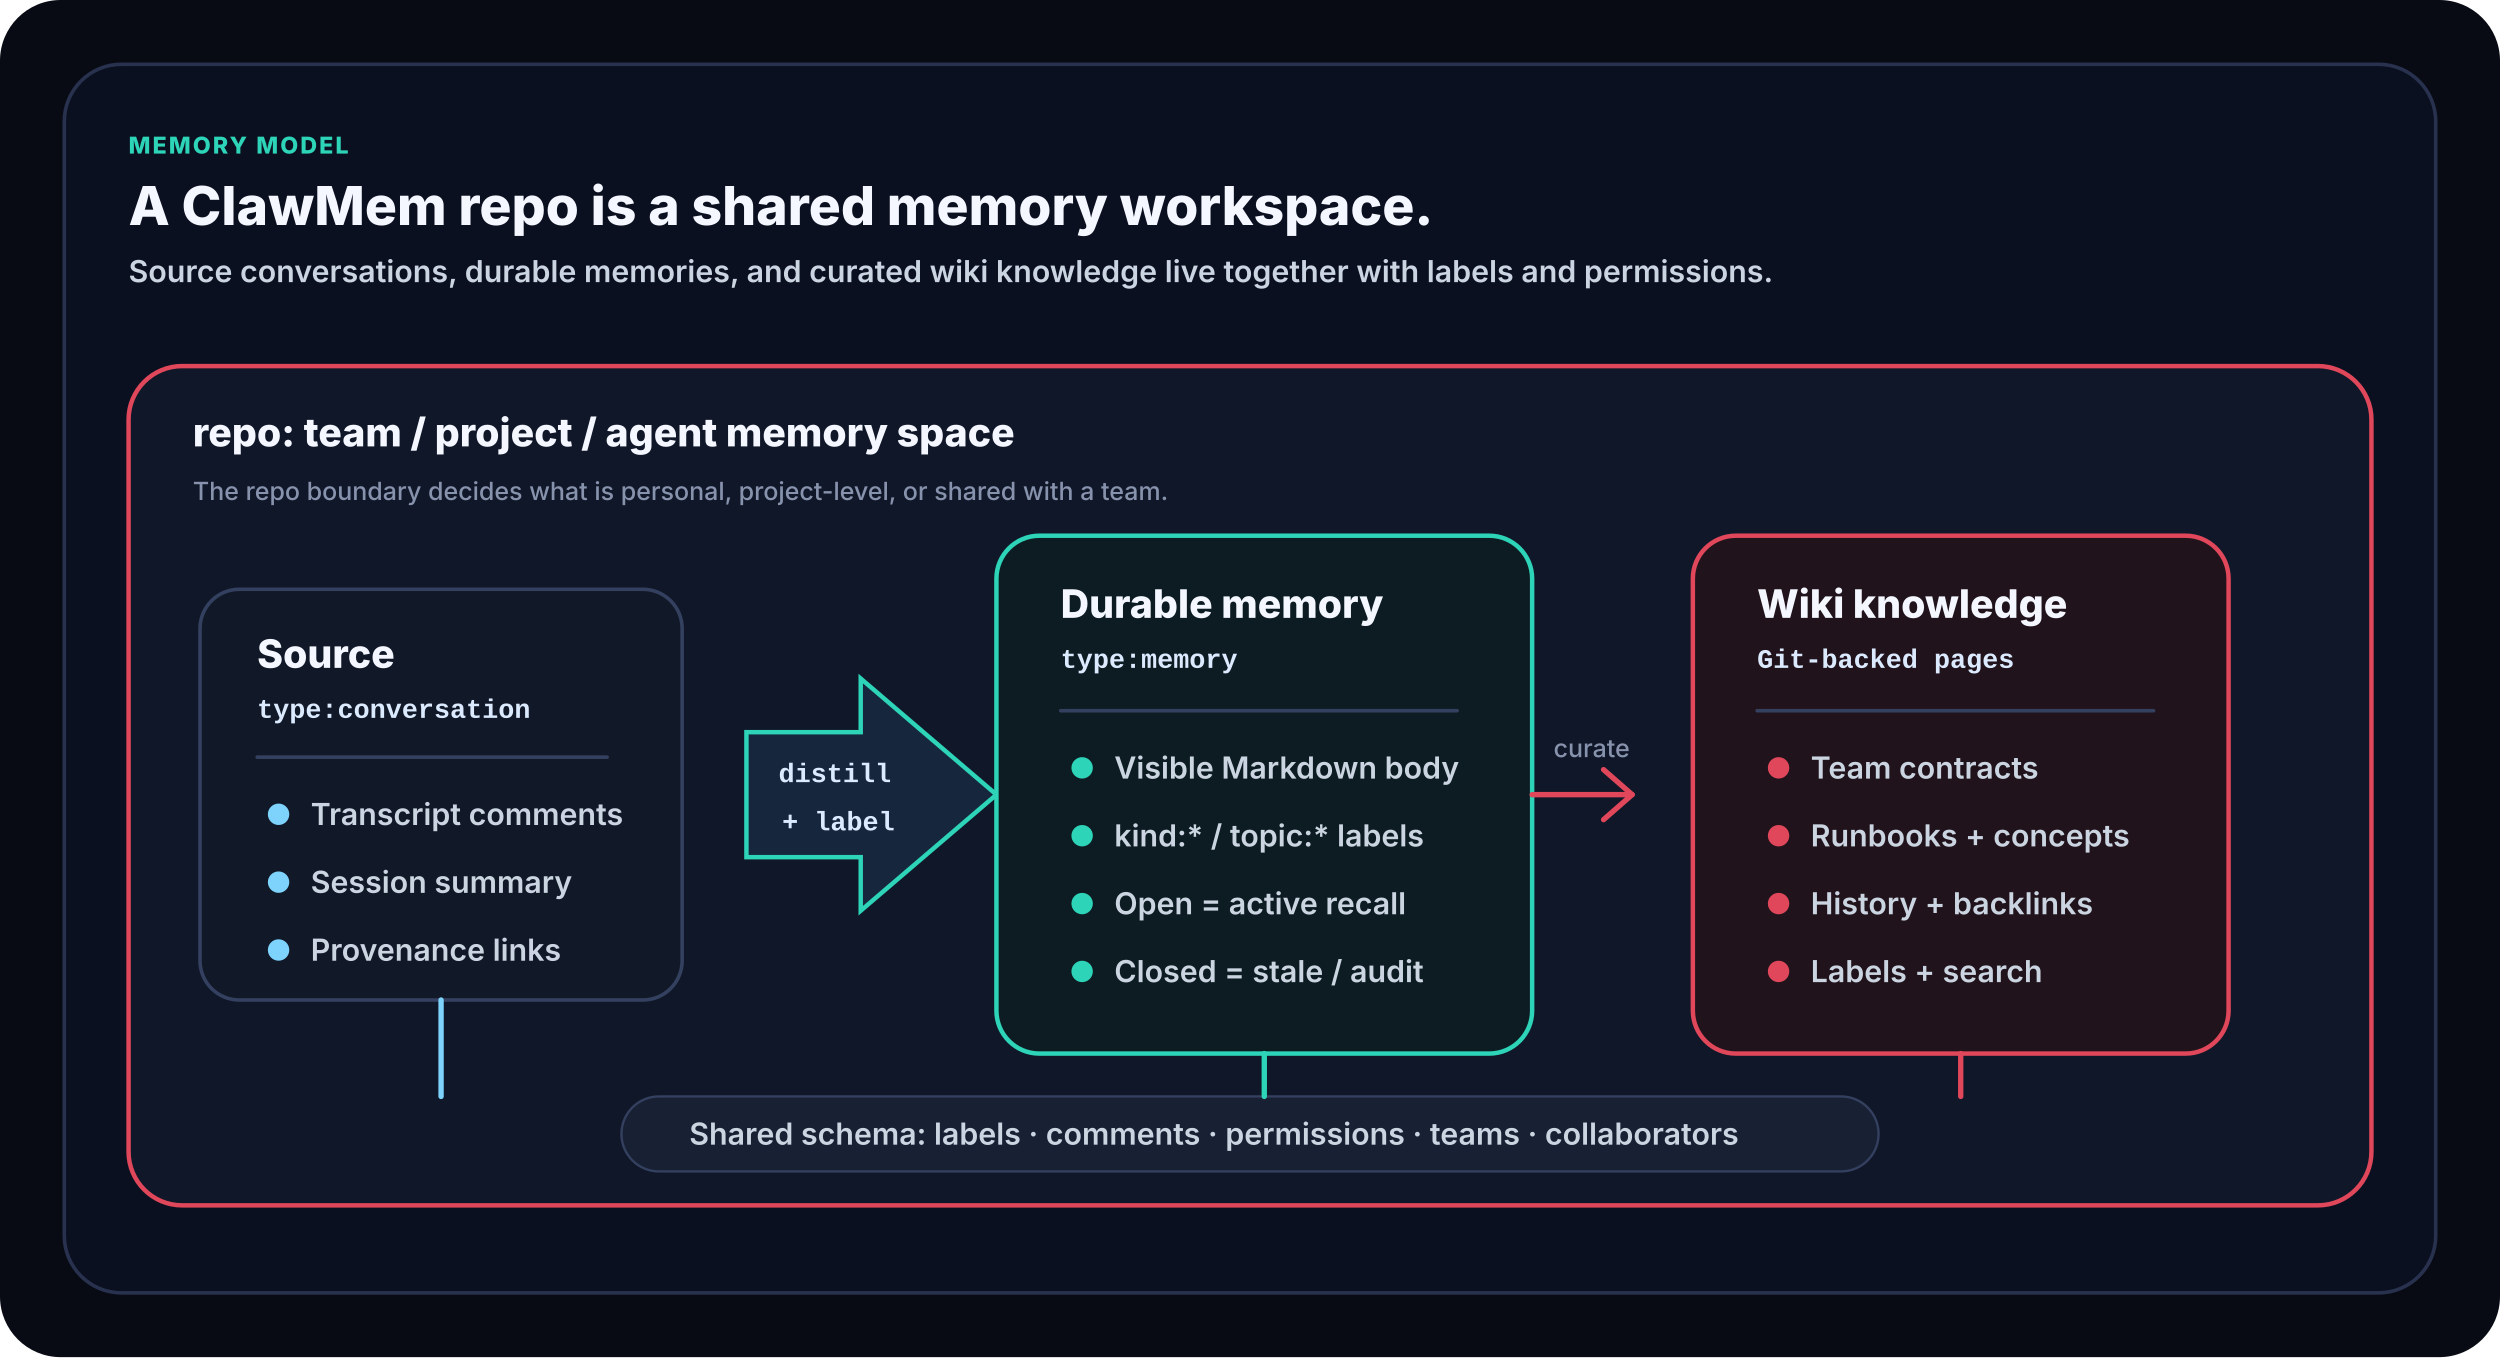
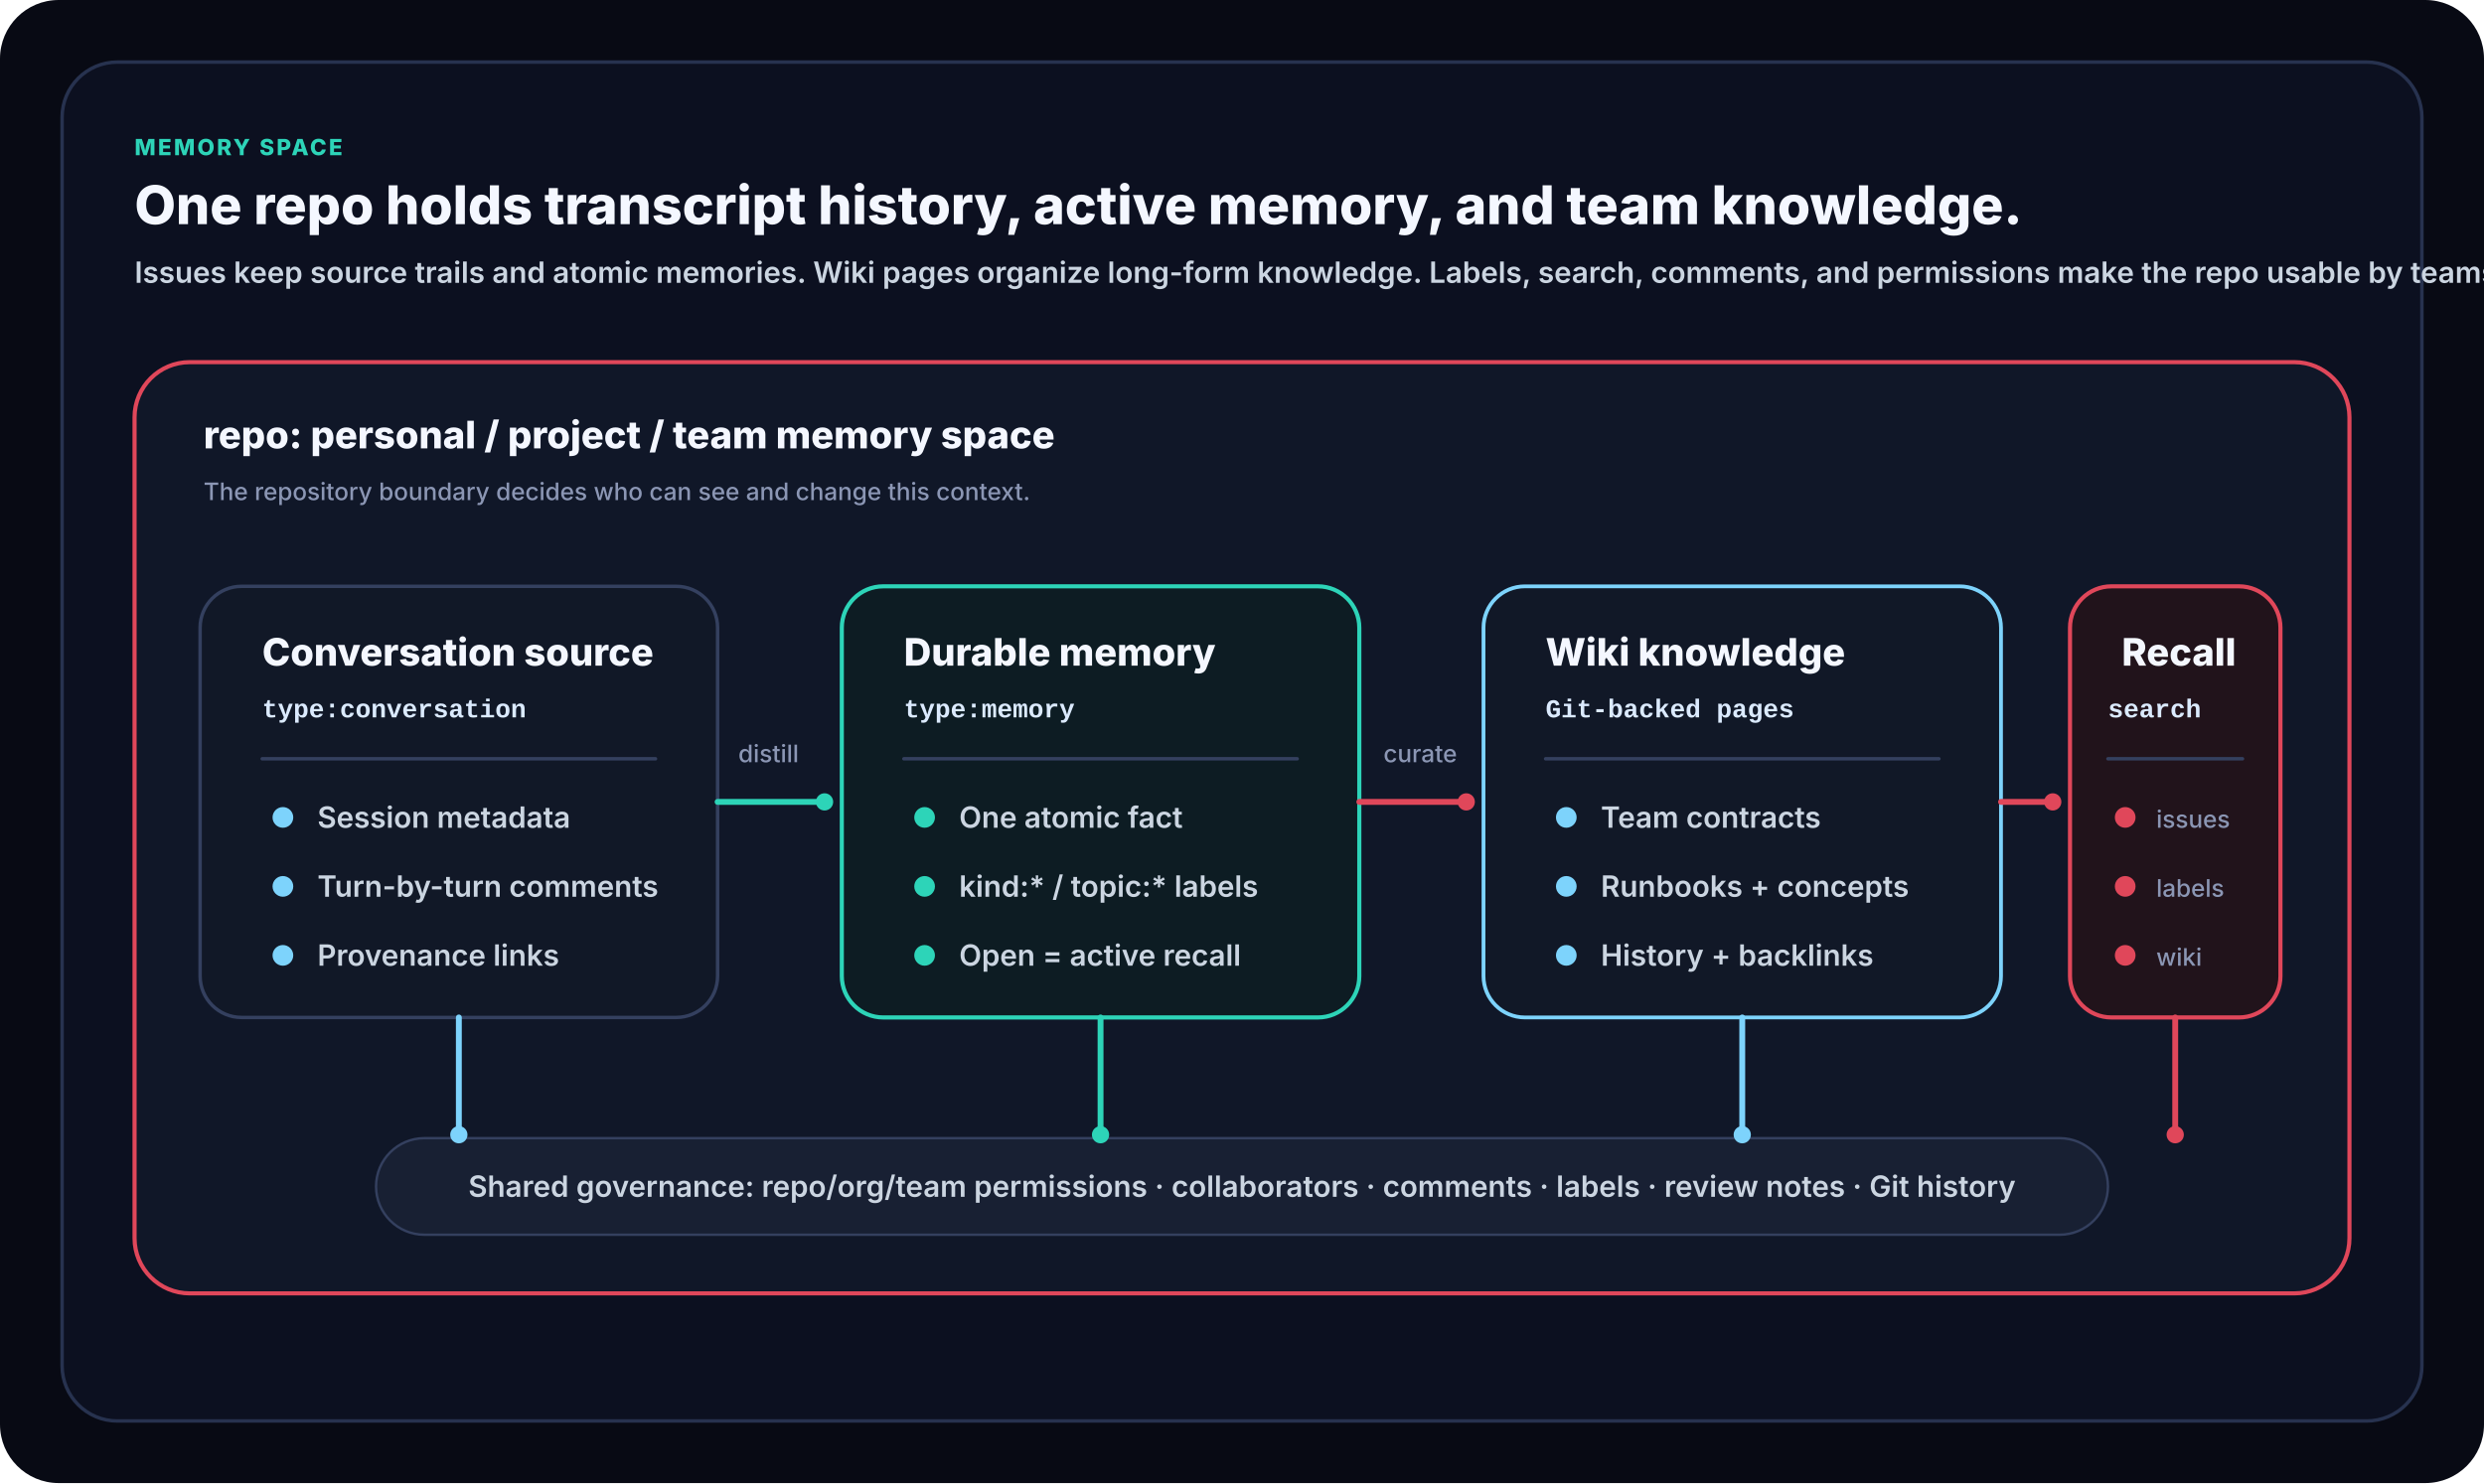
- <svg xmlns="http://www.w3.org/2000/svg" width="1400" height="760" viewBox="0 0 1400 760" fill="none" role="img" aria-labelledby="title desc">
+ <svg xmlns="http://www.w3.org/2000/svg" width="1440" height="860" viewBox="0 0 1440 860" fill="none" role="img" aria-labelledby="title desc">
  <defs>
+     <marker id="arrow-cyan" markerWidth="12" markerHeight="12" refX="10" refY="6" orient="auto" markerUnits="strokeWidth">
+       <path d="M2 2 L10 6 L2 10" fill="none" stroke="#2dd4b8" stroke-width="2.4" stroke-linecap="round" stroke-linejoin="round" />
+     </marker>
+     <marker id="arrow-coral" markerWidth="12" markerHeight="12" refX="10" refY="6" orient="auto" markerUnits="strokeWidth">
+       <path d="M2 2 L10 6 L2 10" fill="none" stroke="#e0475a" stroke-width="2.4" stroke-linecap="round" stroke-linejoin="round" />
+     </marker>
    <style>
-       .bg{fill:#080a14}.outer{fill:#0b1020;stroke:#28324f;stroke-width:2}.repo{fill:#101728;stroke:#e0475a;stroke-width:2.5}.card{fill:#111827;stroke:#34405f;stroke-width:2}.cardC{fill:#0d1c23;stroke:#2dd4b8;stroke-width:2.5}.cardR{fill:#21131b;stroke:#e0475a;stroke-width:2.5}.title{font:800 30px ui-sans-serif,system-ui,-apple-system,BlinkMacSystemFont,'Segoe UI',sans-serif;fill:#f4f7ff}.h{font:800 22px ui-sans-serif,system-ui,-apple-system,BlinkMacSystemFont,'Segoe UI',sans-serif;fill:#f4f7ff}.t{font:600 17px ui-sans-serif,system-ui,-apple-system,BlinkMacSystemFont,'Segoe UI',sans-serif;fill:#cbd5e1}.s{font:500 14px ui-sans-serif,system-ui,-apple-system,BlinkMacSystemFont,'Segoe UI',sans-serif;fill:#8792ad}.label{font:800 13px ui-sans-serif,system-ui,-apple-system,BlinkMacSystemFont,'Segoe UI',sans-serif;letter-spacing:.09em;fill:#2dd4b8}.mono{font:700 15px ui-monospace,SFMono-Regular,Menlo,Monaco,Consolas,'Liberation Mono',monospace;fill:#dbeafe}.pill{fill:#182033;stroke:#34405f;stroke-width:1.3}.arrow{fill:#16263d;stroke:#2dd4b8;stroke-width:2.5}.arrowR{fill:#251a28;stroke:#e0475a;stroke-width:2.5}.line{stroke:#34405f;stroke-width:2;stroke-linecap:round}.dotC{fill:#2dd4b8}.dotR{fill:#e0475a}.dotB{fill:#7dd3fc}
+       .bg{fill:#080a14}.panel{fill:#0c1020;stroke:#27324f;stroke-width:2}.repo{fill:#101728;stroke:#e0475a;stroke-width:2.4}.card{fill:#111827;stroke:#34405f;stroke-width:2}.cyan{fill:#0d1c23;stroke:#2dd4b8;stroke-width:2.4}.coral{fill:#21131b;stroke:#e0475a;stroke-width:2.4}.wiki{fill:#111827;stroke:#7dd3fc;stroke-width:2.2}.pill{fill:#182033;stroke:#34405f;stroke-width:1.4}.title{font:800 31px ui-sans-serif,system-ui,-apple-system,BlinkMacSystemFont,'Segoe UI',sans-serif;fill:#f4f7ff}.h{font:800 22px ui-sans-serif,system-ui,-apple-system,BlinkMacSystemFont,'Segoe UI',sans-serif;fill:#f4f7ff}.t{font:600 17px ui-sans-serif,system-ui,-apple-system,BlinkMacSystemFont,'Segoe UI',sans-serif;fill:#cbd5e1}.s{font:500 14px ui-sans-serif,system-ui,-apple-system,BlinkMacSystemFont,'Segoe UI',sans-serif;fill:#8b96b4}.label{font:800 13px ui-sans-serif,system-ui,-apple-system,BlinkMacSystemFont,'Segoe UI',sans-serif;letter-spacing:.1em;fill:#2dd4b8}.mono{font:700 15px ui-monospace,SFMono-Regular,Menlo,Monaco,Consolas,'Liberation Mono',monospace;fill:#dbeafe}.line{stroke:#34405f;stroke-width:2;stroke-linecap:round}.flowC{stroke:#2dd4b8;stroke-width:3.4;stroke-linecap:round;stroke-linejoin:round}.flowR{stroke:#e0475a;stroke-width:3.4;stroke-linecap:round;stroke-linejoin:round}.flowB{stroke:#7dd3fc;stroke-width:3.4;stroke-linecap:round;stroke-linejoin:round}.dotC{fill:#2dd4b8}.dotR{fill:#e0475a}.dotB{fill:#7dd3fc}
    </style>
  </defs>
-   <rect class="bg" width="1400" height="760" rx="34" />
-   <rect class="outer" x="36" y="36" width="1328" height="688" rx="32" />
-   <text x="72" y="86" class="label">MEMORY MODEL</text>
-   <text x="72" y="126" class="title">A ClawMem repo is a shared memory workspace.</text>
-   <text x="72" y="158" class="t">Source conversations, durable memories, and curated wiki knowledge live together with labels and permissions.</text>
-   <rect class="repo" x="72" y="205" width="1256" height="470" rx="30" />
-   <text x="108" y="250" class="h">repo: team / project / agent memory space</text>
-   <text x="108" y="280" class="s">The repo boundary decides what is personal, project-level, or shared with a team.</text>
-   <rect class="card" x="112" y="330" width="270" height="230" rx="22" />
-   <text x="144" y="374" class="h">Source</text>
-   <text x="144" y="402" class="mono">type:conversation</text>
-   <line class="line" x1="144" y1="424" x2="340" y2="424" />
-   <circle class="dotB" cx="156" cy="456" r="6" />
-   <text x="174" y="462" class="t">Transcript comments</text>
-   <circle class="dotB" cx="156" cy="494" r="6" />
-   <text x="174" y="500" class="t">Session summary</text>
-   <circle class="dotB" cx="156" cy="532" r="6" />
-   <text x="174" y="538" class="t">Provenance links</text>
-   <polygon class="arrow" points="418,410 482,410 482,380 558,445 482,510 482,480 418,480" />
-   <text x="436" y="438" class="mono">distill</text>
-   <text x="438" y="465" class="mono">+ label</text>
-   <rect class="cardC" x="558" y="300" width="300" height="290" rx="24" />
-   <text x="594" y="346" class="h">Durable memory</text>
-   <text x="594" y="374" class="mono">type:memory</text>
-   <line class="line" x1="594" y1="398" x2="816" y2="398" />
-   <circle class="dotC" cx="606" cy="430" r="6" />
-   <text x="624" y="436" class="t">Visible Markdown body</text>
-   <circle class="dotC" cx="606" cy="468" r="6" />
-   <text x="624" y="474" class="t">kind:* / topic:* labels</text>
-   <circle class="dotC" cx="606" cy="506" r="6" />
-   <text x="624" y="512" class="t">Open = active recall</text>
-   <circle class="dotC" cx="606" cy="544" r="6" />
-   <text x="624" y="550" class="t">Closed = stale / audit</text>
-   <rect class="cardR" x="948" y="300" width="300" height="290" rx="24" />
-   <text x="984" y="346" class="h">Wiki knowledge</text>
-   <text x="984" y="374" class="mono">Git-backed pages</text>
-   <line class="line" x1="984" y1="398" x2="1206" y2="398" />
-   <circle class="dotR" cx="996" cy="430" r="6" />
-   <text x="1014" y="436" class="t">Team contracts</text>
-   <circle class="dotR" cx="996" cy="468" r="6" />
-   <text x="1014" y="474" class="t">Runbooks + concepts</text>
-   <circle class="dotR" cx="996" cy="506" r="6" />
-   <text x="1014" y="512" class="t">History + backlinks</text>
-   <circle class="dotR" cx="996" cy="544" r="6" />
-   <text x="1014" y="550" class="t">Labels + search</text>
-   <rect class="pill" x="348" y="614" width="704" height="42" rx="21" />
-   <text x="386" y="641" class="t">Shared schema: labels · comments · permissions · teams · collaborators</text>
-   <path d="M858 445 H914" stroke="#e0475a" stroke-width="3" stroke-linecap="round" />
-   <path d="M914 445 L898 431 M914 445 L898 459" stroke="#e0475a" stroke-width="3" stroke-linecap="round" />
-   <text x="870" y="424" class="s">curate</text>
-   <path d="M708 590 V614" stroke="#2dd4b8" stroke-width="3" stroke-linecap="round" />
-   <path d="M1098 590 V614" stroke="#e0475a" stroke-width="3" stroke-linecap="round" />
-   <path d="M247 560 V614" stroke="#7dd3fc" stroke-width="3" stroke-linecap="round" />
+   <rect class="bg" width="1440" height="860" rx="34" />
+   <rect class="panel" x="36" y="36" width="1368" height="788" rx="32" />
+   <text x="78" y="90" class="label">MEMORY SPACE</text>
+   <text x="78" y="130" class="title">One repo holds transcript history, active memory, and team knowledge.</text>
+   <text x="78" y="164" class="t">Issues keep source trails and atomic memories. Wiki pages organize long-form knowledge. Labels, search, comments, and permissions make the repo usable by teams.</text>
+   <rect class="repo" x="78" y="210" width="1284" height="540" rx="32" />
+   <text x="118" y="260" class="h">repo: personal / project / team memory space</text>
+   <text x="118" y="290" class="s">The repository boundary decides who can see and change this context.</text>
+   <rect class="card" x="116" y="340" width="300" height="250" rx="24" />
+   <text x="152" y="386" class="h">Conversation source</text>
+   <text x="152" y="416" class="mono">type:conversation</text>
+   <line class="line" x1="152" y1="440" x2="380" y2="440" />
+   <circle class="dotB" cx="164" cy="474" r="6" />
+   <text x="184" y="480" class="t">Session metadata</text>
+   <circle class="dotB" cx="164" cy="514" r="6" />
+   <text x="184" y="520" class="t">Turn-by-turn comments</text>
+   <circle class="dotB" cx="164" cy="554" r="6" />
+   <text x="184" y="560" class="t">Provenance links</text>
+   <rect class="cyan" x="488" y="340" width="300" height="250" rx="24" />
+   <text x="524" y="386" class="h">Durable memory</text>
+   <text x="524" y="416" class="mono">type:memory</text>
+   <line class="line" x1="524" y1="440" x2="752" y2="440" />
+   <circle class="dotC" cx="536" cy="474" r="6" />
+   <text x="556" y="480" class="t">One atomic fact</text>
+   <circle class="dotC" cx="536" cy="514" r="6" />
+   <text x="556" y="520" class="t">kind:* / topic:* labels</text>
+   <circle class="dotC" cx="536" cy="554" r="6" />
+   <text x="556" y="560" class="t">Open = active recall</text>
+   <rect class="wiki" x="860" y="340" width="300" height="250" rx="24" />
+   <text x="896" y="386" class="h">Wiki knowledge</text>
+   <text x="896" y="416" class="mono">Git-backed pages</text>
+   <line class="line" x1="896" y1="440" x2="1124" y2="440" />
+   <circle class="dotB" cx="908" cy="474" r="6" />
+   <text x="928" y="480" class="t">Team contracts</text>
+   <circle class="dotB" cx="908" cy="514" r="6" />
+   <text x="928" y="520" class="t">Runbooks + concepts</text>
+   <circle class="dotB" cx="908" cy="554" r="6" />
+   <text x="928" y="560" class="t">History + backlinks</text>
+   <path class="flowC" d="M416 465 H478" />
+   <circle class="dotC" cx="478" cy="465" r="5" />
+   <text x="428" y="442" class="s">distill</text>
+   <path class="flowR" d="M788 465 H850" />
+   <circle class="dotR" cx="850" cy="465" r="5" />
+   <text x="802" y="442" class="s">curate</text>
+   <rect class="coral" x="1200" y="340" width="122" height="250" rx="24" />
+   <text x="1230" y="386" class="h">Recall</text>
+   <text x="1222" y="416" class="mono">search</text>
+   <line class="line" x1="1222" y1="440" x2="1300" y2="440" />
+   <circle class="dotR" cx="1232" cy="474" r="6" />
+   <text x="1250" y="480" class="s">issues</text>
+   <circle class="dotR" cx="1232" cy="514" r="6" />
+   <text x="1250" y="520" class="s">labels</text>
+   <circle class="dotR" cx="1232" cy="554" r="6" />
+   <text x="1250" y="560" class="s">wiki</text>
+   <path class="flowR" d="M1160 465 H1190" />
+   <circle class="dotR" cx="1190" cy="465" r="5" />
+   <rect class="pill" x="218" y="660" width="1004" height="56" rx="28" />
+   <text x="720" y="694" class="t" text-anchor="middle">Shared governance: repo/org/team permissions · collaborators · comments · labels · review notes · Git history</text>
+   <path class="flowB" d="M266 590 V658" />
+   <circle class="dotB" cx="266" cy="658" r="5" />
+   <path class="flowC" d="M638 590 V658" />
+   <circle class="dotC" cx="638" cy="658" r="5" />
+   <path class="flowB" d="M1010 590 V658" />
+   <circle class="dotB" cx="1010" cy="658" r="5" />
+   <path class="flowR" d="M1261 590 V658" />
+   <circle class="dotR" cx="1261" cy="658" r="5" />
</svg>
